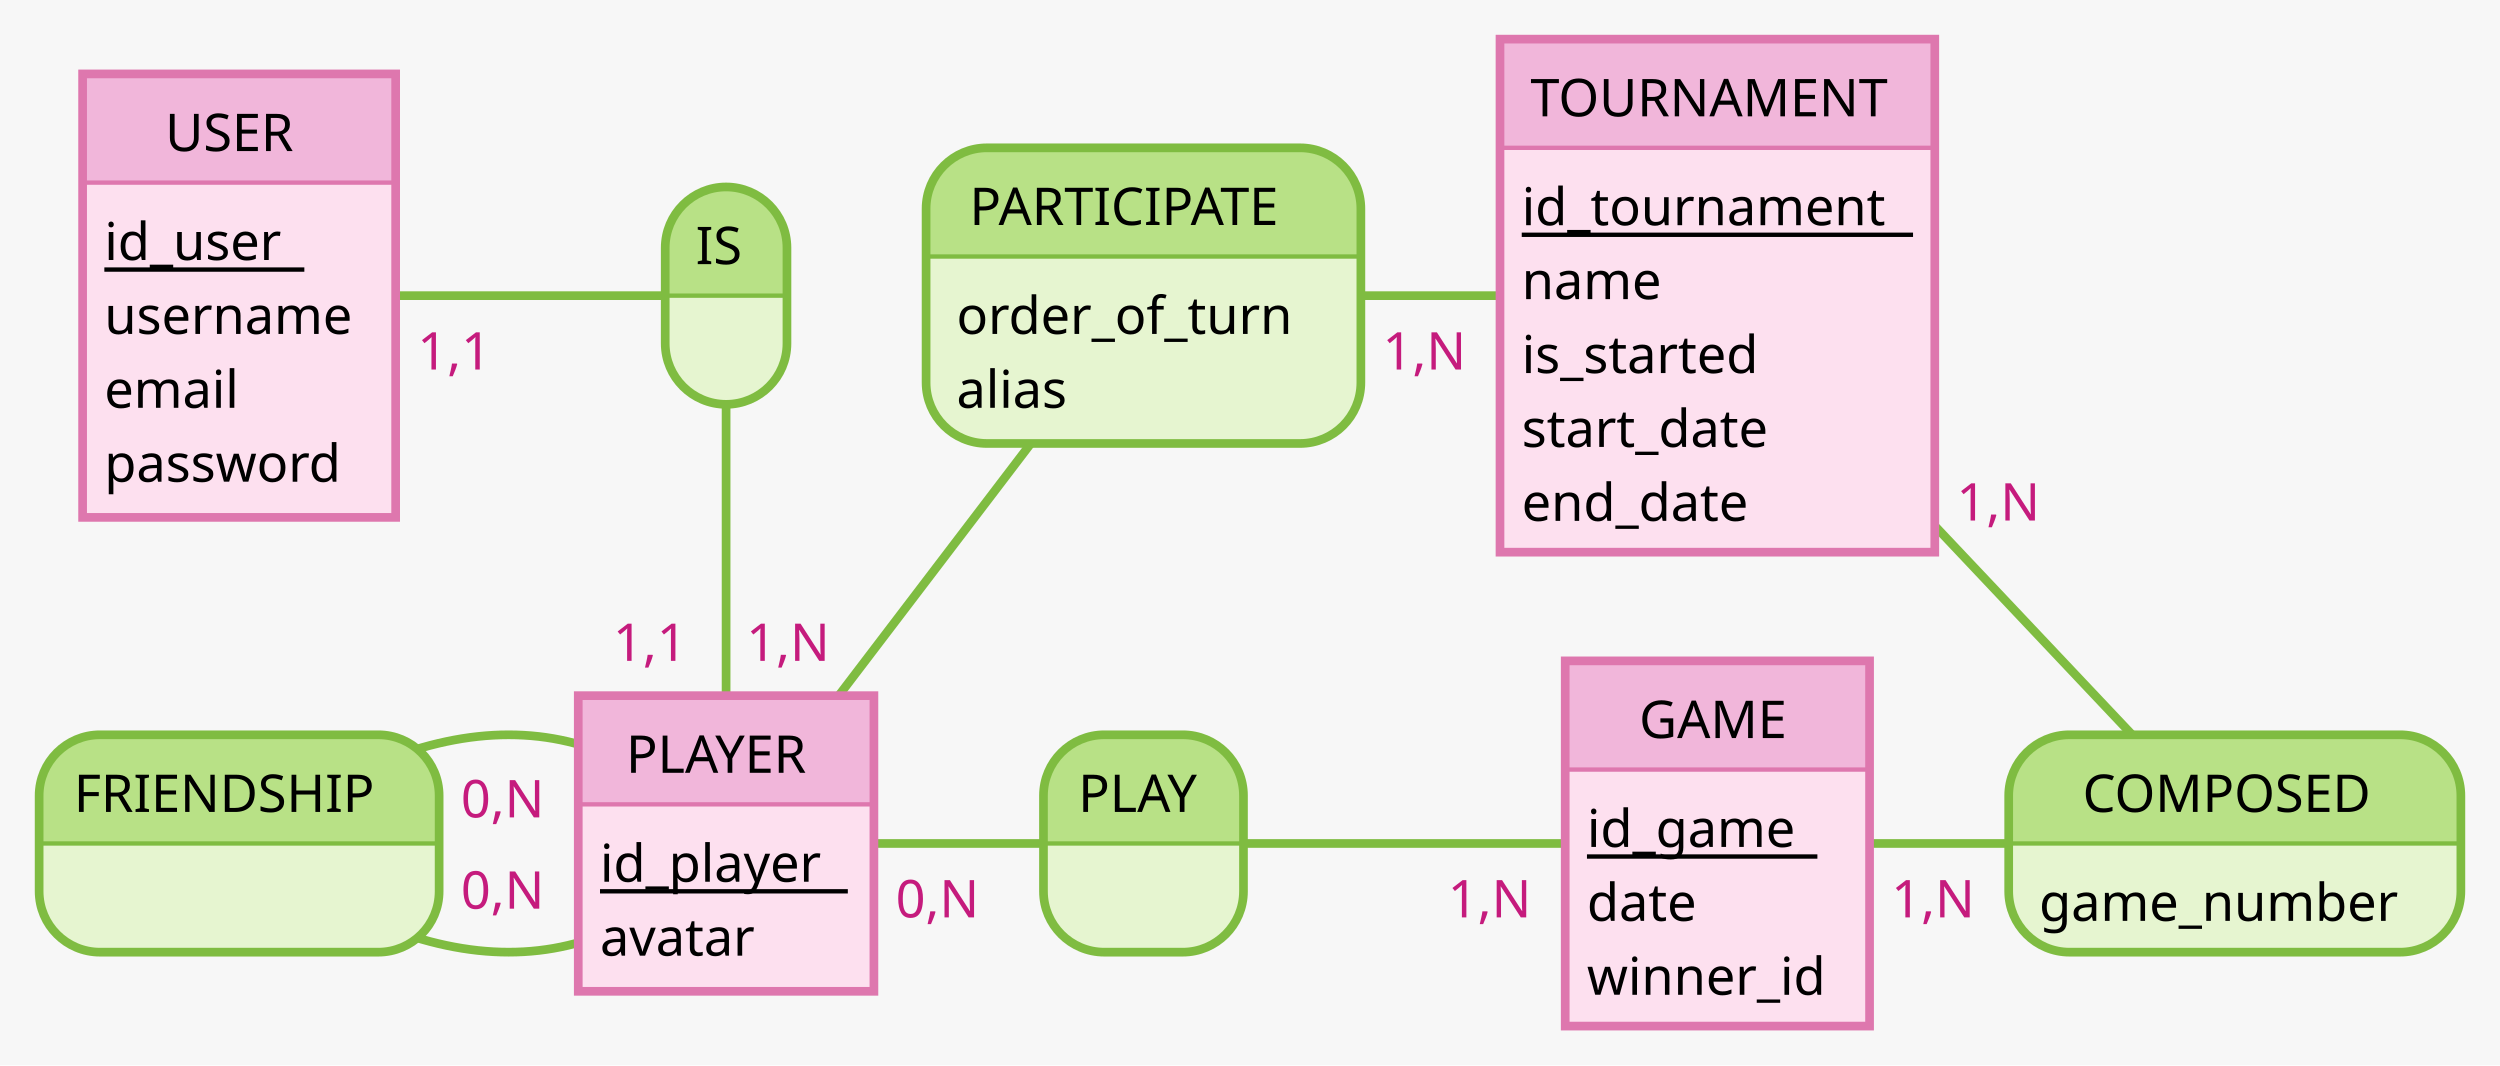
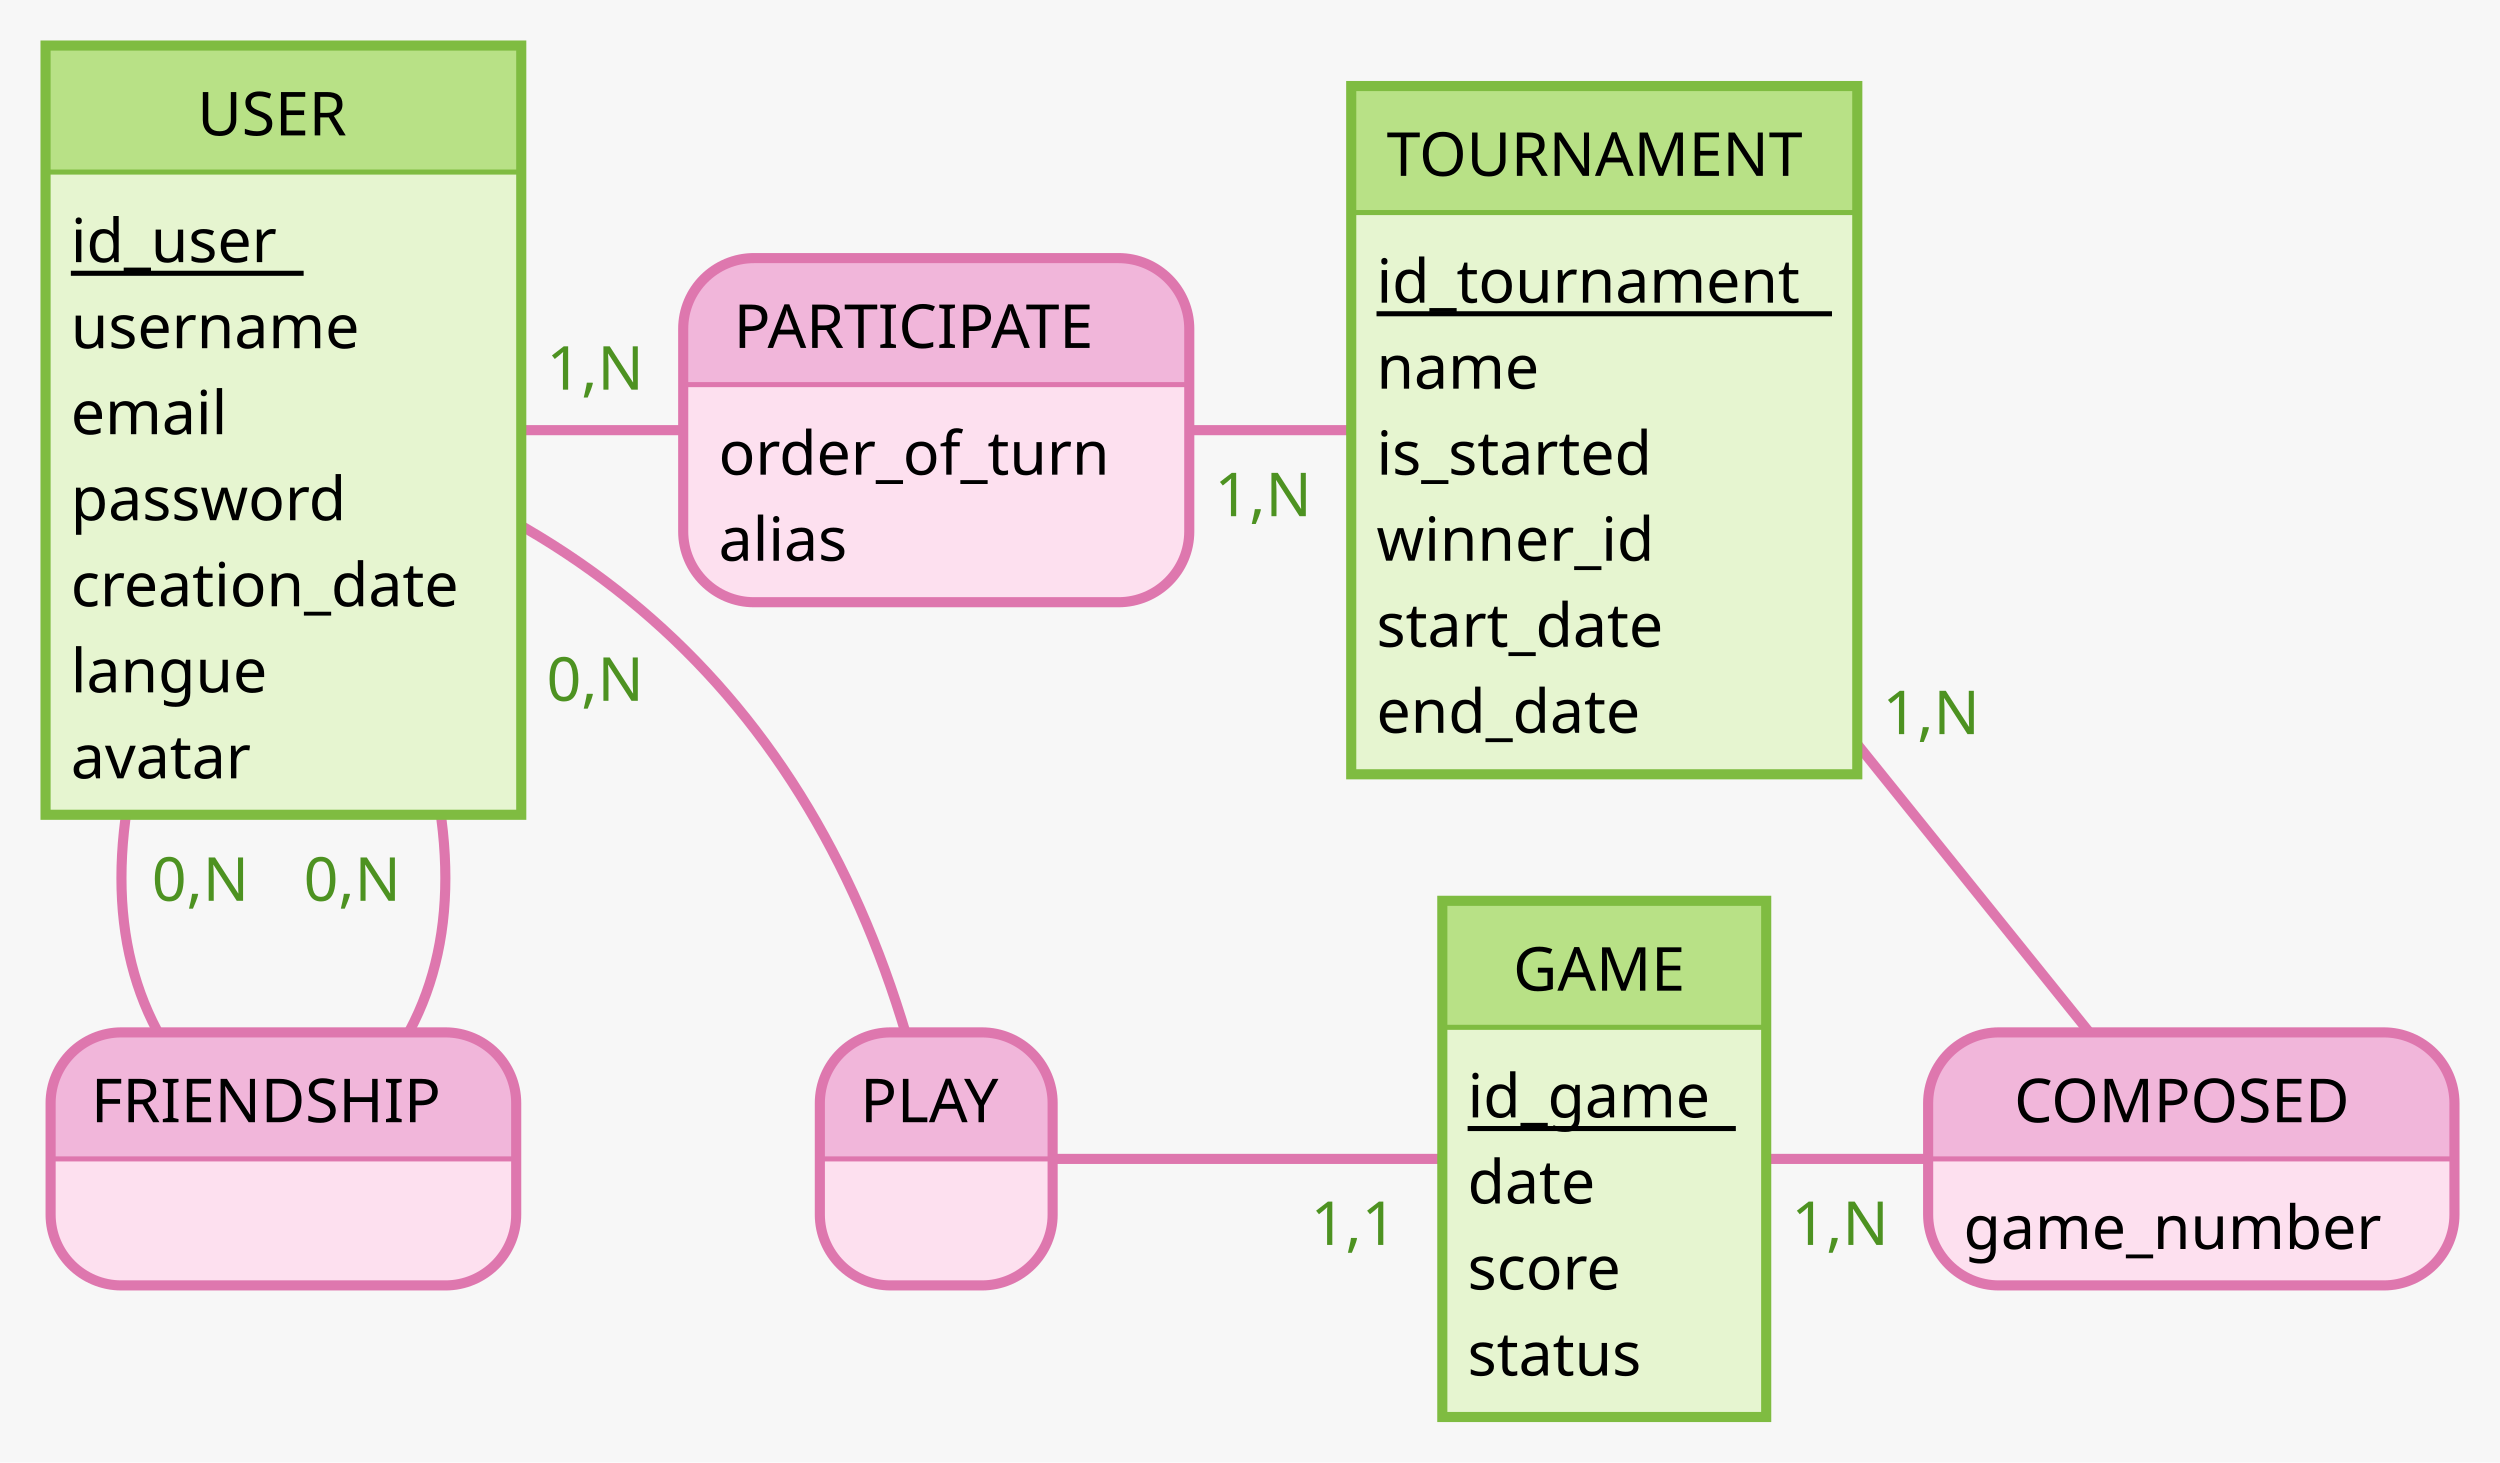
- <svg xmlns="http://www.w3.org/2000/svg" width="575" height="245" viewBox="0 0 575 245">
-   <rect x="0" y="0" width="575" height="245" fill="#f7f7f7" stroke="none" stroke-width="0" />
-   <g class="page_0_38009643 diagram_page" visibility="visible">
-     <line x1="55" y1="68" x2="167" y2="68" stroke="#7fbc41" stroke-width="2" />
-     <line x1="167" y1="194" x2="167" y2="68" stroke="#7fbc41" stroke-width="2" />
+ <svg xmlns="http://www.w3.org/2000/svg" width="494" height="289" viewBox="0 0 494 289">
+   <rect x="0" y="0" width="494" height="289" fill="#f7f7f7" stroke="none" stroke-width="0" />
+   <g class="page_0_226c878e diagram_page" visibility="visible">
+     <line x1="56" y1="85" x2="185" y2="85" stroke="#de77ae" stroke-width="2" />
+     <line x1="317" y1="85" x2="185" y2="85" stroke="#de77ae" stroke-width="2" />
    <g>
-       <path d="M167 43 a14 14 90 0 1 14 14 V68 h-28 V57 a14 14 90 0 1 14 -14" fill="#b8e186" stroke="#b8e186" stroke-width="0" />
-       <path d="M181 68 v11 a14 14 90 0 1 -14 14 H167 a14 14 90 0 1 -14 -14 V68 H28" fill="#e6f5d0" stroke="#e6f5d0" stroke-width="0" />
-       <rect x="153" y="43" width="28" height="50" fill="none" rx="14" stroke="#7fbc41" stroke-width="2" />
-       <line x1="153" y1="68" x2="181" y2="68" stroke="#7fbc41" stroke-width="1" />
-       <text x="160" y="60.75" fill="#000000" font-family="Verdana" font-size="12">IS</text>
+       <path d="M221 51 a14 14 90 0 1 14 14 V76 h-100 V65 a14 14 90 0 1 14 -14" fill="#f1b6da" stroke="#f1b6da" stroke-width="0" />
+       <path d="M235 76 v29 a14 14 90 0 1 -14 14 H149 a14 14 90 0 1 -14 -14 V76 H100" fill="#fde0ef" stroke="#fde0ef" stroke-width="0" />
+       <rect x="135" y="51" width="100" height="68" fill="none" rx="14" stroke="#de77ae" stroke-width="2" />
+       <line x1="135" y1="76" x2="235" y2="76" stroke="#de77ae" stroke-width="1" />
+       <text x="145" y="68.75" fill="#000000" font-family="Verdana" font-size="12">PARTICIPATE</text>
+       <text x="142" y="93.8" fill="#000000" font-family="Verdana" font-size="12">order_of_turn</text>
+       <text x="142" y="110.8" fill="#000000" font-family="Verdana" font-size="12">alias</text>
    </g>
-     <text x="96" y="85" fill="#c51b7d" font-family="Verdana" font-size="12">1,1</text>
-     <text x="141" y="152" fill="#c51b7d" font-family="Verdana" font-size="12">1,1</text>
+     <text x="108" y="77" fill="#4d9221" font-family="Verdana" font-size="12">1,N</text>
+     <text x="240" y="102" fill="#4d9221" font-family="Verdana" font-size="12">1,N</text>
  </g>
-   <g class="page_0_38009643 diagram_page" visibility="visible">
-     <line x1="395" y1="68" x2="263" y2="68" stroke="#7fbc41" stroke-width="2" />
-     <line x1="167" y1="194" x2="263" y2="68" stroke="#7fbc41" stroke-width="2" />
+   <g class="page_0_226c878e diagram_page" visibility="visible">
+     <path d="M56 85 C98.67 155 98.67 203 56 229" fill="none" stroke="#de77ae" stroke-width="2" />
+     <path d="M56 85 C13.33 155 13.33 203 56 229" fill="none" stroke="#de77ae" stroke-width="2" />
    <g>
-       <path d="M299 34 a14 14 90 0 1 14 14 V59 h-100 V48 a14 14 90 0 1 14 -14" fill="#b8e186" stroke="#b8e186" stroke-width="0" />
-       <path d="M313 59 v29 a14 14 90 0 1 -14 14 H227 a14 14 90 0 1 -14 -14 V59 H100" fill="#e6f5d0" stroke="#e6f5d0" stroke-width="0" />
-       <rect x="213" y="34" width="100" height="68" fill="none" rx="14" stroke="#7fbc41" stroke-width="2" />
-       <line x1="213" y1="59" x2="313" y2="59" stroke="#7fbc41" stroke-width="1" />
-       <text x="223" y="51.75" fill="#000000" font-family="Verdana" font-size="12">PARTICIPATE</text>
-       <text x="220" y="76.8" fill="#000000" font-family="Verdana" font-size="12">order_of_turn</text>
-       <text x="220" y="93.8" fill="#000000" font-family="Verdana" font-size="12">alias</text>
+       <path d="M88 204 a14 14 90 0 1 14 14 V229 h-92 V218 a14 14 90 0 1 14 -14" fill="#f1b6da" stroke="#f1b6da" stroke-width="0" />
+       <path d="M102 229 v11 a14 14 90 0 1 -14 14 H24 a14 14 90 0 1 -14 -14 V229 H92" fill="#fde0ef" stroke="#fde0ef" stroke-width="0" />
+       <rect x="10" y="204" width="92" height="50" fill="none" rx="14" stroke="#de77ae" stroke-width="2" />
+       <line x1="10" y1="229" x2="102" y2="229" stroke="#de77ae" stroke-width="1" />
+       <text x="18" y="221.75" fill="#000000" font-family="Verdana" font-size="12">FRIENDSHIP</text>
    </g>
-     <text x="318" y="85" fill="#c51b7d" font-family="Verdana" font-size="12">1,N</text>
-     <text x="171.64" y="152" fill="#c51b7d" font-family="Verdana" font-size="12">1,N</text>
+     <text x="60" y="178" fill="#4d9221" font-family="Verdana" font-size="12" style="cursor: pointer;">0,N</text>
+     <text x="30" y="178" fill="#4d9221" font-family="Verdana" font-size="12" style="cursor: pointer;">0,N</text>
  </g>
-   <g class="page_0_38009643 diagram_page" visibility="visible">
-     <path d="M167 194 C137.67 227.33 100.33 227.33 55 194" fill="none" stroke="#7fbc41" stroke-width="2" />
-     <path d="M167 194 C137.67 160.67 100.33 160.67 55 194" fill="none" stroke="#7fbc41" stroke-width="2" />
+   <g class="page_0_226c878e diagram_page" visibility="visible">
+     <path d="M56 85 C127.18 103.73 170.18 151.73 185 229" fill="none" stroke="#de77ae" stroke-width="2" />
+     <line x1="317" y1="229" x2="185" y2="229" stroke="#de77ae" stroke-width="2" />
    <g>
-       <path d="M87 169 a14 14 90 0 1 14 14 V194 h-92 V183 a14 14 90 0 1 14 -14" fill="#b8e186" stroke="#b8e186" stroke-width="0" />
-       <path d="M101 194 v11 a14 14 90 0 1 -14 14 H23 a14 14 90 0 1 -14 -14 V194 H92" fill="#e6f5d0" stroke="#e6f5d0" stroke-width="0" />
-       <rect x="9" y="169" width="92" height="50" fill="none" rx="14" stroke="#7fbc41" stroke-width="2" />
-       <line x1="9" y1="194" x2="101" y2="194" stroke="#7fbc41" stroke-width="1" />
-       <text x="17" y="186.75" fill="#000000" font-family="Verdana" font-size="12">FRIENDSHIP</text>
+       <path d="M194 204 a14 14 90 0 1 14 14 V229 h-46 V218 a14 14 90 0 1 14 -14" fill="#f1b6da" stroke="#f1b6da" stroke-width="0" />
+       <path d="M208 229 v11 a14 14 90 0 1 -14 14 H176 a14 14 90 0 1 -14 -14 V229 H46" fill="#fde0ef" stroke="#fde0ef" stroke-width="0" />
+       <rect x="162" y="204" width="46" height="50" fill="none" rx="14" stroke="#de77ae" stroke-width="2" />
+       <line x1="162" y1="229" x2="208" y2="229" stroke="#de77ae" stroke-width="1" />
+       <text x="170" y="221.75" fill="#000000" font-family="Verdana" font-size="12">PLAY</text>
    </g>
-     <text x="106" y="209" fill="#c51b7d" font-family="Verdana" font-size="12" style="cursor: pointer;">0,N</text>
-     <text x="106" y="188" fill="#c51b7d" font-family="Verdana" font-size="12" style="cursor: pointer;">0,N</text>
+     <text x="108" y="138.48" fill="#4d9221" font-family="Verdana" font-size="12">0,N</text>
+     <text x="259" y="246" fill="#4d9221" font-family="Verdana" font-size="12">1,1</text>
  </g>
-   <g class="page_0_38009643 diagram_page" visibility="visible">
-     <line x1="167" y1="194" x2="263" y2="194" stroke="#7fbc41" stroke-width="2" />
-     <line x1="395" y1="194" x2="263" y2="194" stroke="#7fbc41" stroke-width="2" />
+   <g class="page_0_226c878e diagram_page" visibility="visible">
+     <line x1="317" y1="85" x2="433" y2="229" stroke="#de77ae" stroke-width="2" />
+     <line x1="317" y1="229" x2="433" y2="229" stroke="#de77ae" stroke-width="2" />
    <g>
-       <path d="M272 169 a14 14 90 0 1 14 14 V194 h-46 V183 a14 14 90 0 1 14 -14" fill="#b8e186" stroke="#b8e186" stroke-width="0" />
-       <path d="M286 194 v11 a14 14 90 0 1 -14 14 H254 a14 14 90 0 1 -14 -14 V194 H46" fill="#e6f5d0" stroke="#e6f5d0" stroke-width="0" />
-       <rect x="240" y="169" width="46" height="50" fill="none" rx="14" stroke="#7fbc41" stroke-width="2" />
-       <line x1="240" y1="194" x2="286" y2="194" stroke="#7fbc41" stroke-width="1" />
-       <text x="248" y="186.75" fill="#000000" font-family="Verdana" font-size="12">PLAY</text>
+       <path d="M471 204 a14 14 90 0 1 14 14 V229 h-104 V218 a14 14 90 0 1 14 -14" fill="#f1b6da" stroke="#f1b6da" stroke-width="0" />
+       <path d="M485 229 v11 a14 14 90 0 1 -14 14 H395 a14 14 90 0 1 -14 -14 V229 H104" fill="#fde0ef" stroke="#fde0ef" stroke-width="0" />
+       <rect x="381" y="204" width="104" height="50" fill="none" rx="14" stroke="#de77ae" stroke-width="2" />
+       <line x1="381" y1="229" x2="485" y2="229" stroke="#de77ae" stroke-width="1" />
+       <text x="398" y="221.75" fill="#000000" font-family="Verdana" font-size="12">COMPOSED</text>
+       <text x="388" y="246.8" fill="#000000" font-family="Verdana" font-size="12">game_number</text>
    </g>
-     <text x="206" y="211" fill="#c51b7d" font-family="Verdana" font-size="12">0,N</text>
-     <text x="333" y="211" fill="#c51b7d" font-family="Verdana" font-size="12">1,N</text>
+     <text x="372" y="145.07" fill="#4d9221" font-family="Verdana" font-size="12">1,N</text>
+     <text x="354" y="246" fill="#4d9221" font-family="Verdana" font-size="12">1,N</text>
  </g>
-   <g class="page_0_38009643 diagram_page" visibility="visible">
-     <line x1="395" y1="68" x2="514" y2="194" stroke="#7fbc41" stroke-width="2" />
-     <line x1="395" y1="194" x2="514" y2="194" stroke="#7fbc41" stroke-width="2" />
+   <g class="page_0_226c878e diagram_page" visibility="visible">
    <g>
-       <path d="M552 169 a14 14 90 0 1 14 14 V194 h-104 V183 a14 14 90 0 1 14 -14" fill="#b8e186" stroke="#b8e186" stroke-width="0" />
-       <path d="M566 194 v11 a14 14 90 0 1 -14 14 H476 a14 14 90 0 1 -14 -14 V194 H104" fill="#e6f5d0" stroke="#e6f5d0" stroke-width="0" />
-       <rect x="462" y="169" width="104" height="50" fill="none" rx="14" stroke="#7fbc41" stroke-width="2" />
-       <line x1="462" y1="194" x2="566" y2="194" stroke="#7fbc41" stroke-width="1" />
-       <text x="479" y="186.75" fill="#000000" font-family="Verdana" font-size="12">COMPOSED</text>
-       <text x="469" y="211.8" fill="#000000" font-family="Verdana" font-size="12">game_number</text>
+       <rect x="9" y="9" width="94" height="25" fill="#b8e186" stroke="none" stroke-width="0" opacity="1" />
+       <rect x="9" y="34" width="94" height="127" fill="#e6f5d0" stroke="none" stroke-width="0" opacity="1" />
+       <rect x="9" y="9" width="94" height="152" fill="none" stroke="#7fbc41" stroke-width="2" opacity="1" />
+       <line x1="9" y1="34" x2="103" y2="34" stroke="#7fbc41" stroke-width="1" />
    </g>
-     <text x="450" y="119.73" fill="#c51b7d" font-family="Verdana" font-size="12">1,N</text>
-     <text x="435" y="211" fill="#c51b7d" font-family="Verdana" font-size="12">1,N</text>
+     <text x="39" y="26.75" fill="#000000" font-family="Verdana" font-size="12">USER</text>
+     <text x="14" y="51.8" fill="#000000" font-family="Verdana" font-size="12">id_user</text>
+     <line x1="14" y1="54" x2="60" y2="54" stroke="#000000" stroke-width="1" />
+     <text x="14" y="68.8" fill="#000000" font-family="Verdana" font-size="12">username</text>
+     <text x="14" y="85.8" fill="#000000" font-family="Verdana" font-size="12">email</text>
+     <text x="14" y="102.8" fill="#000000" font-family="Verdana" font-size="12">password</text>
+     <text x="14" y="119.8" fill="#000000" font-family="Verdana" font-size="12">creation_date</text>
+     <text x="14" y="136.8" fill="#000000" font-family="Verdana" font-size="12">langue</text>
+     <text x="14" y="153.8" fill="#000000" font-family="Verdana" font-size="12">avatar</text>
  </g>
-   <g class="page_0_38009643 diagram_page" visibility="visible">
+   <g class="page_0_226c878e diagram_page" visibility="visible">
    <g>
-       <rect x="19" y="17" width="72" height="25" fill="#f1b6da" stroke="none" stroke-width="0" opacity="1" />
-       <rect x="19" y="42" width="72" height="77" fill="#fde0ef" stroke="none" stroke-width="0" opacity="1" />
-       <rect x="19" y="17" width="72" height="102" fill="none" stroke="#de77ae" stroke-width="2" opacity="1" />
-       <line x1="19" y1="42" x2="91" y2="42" stroke="#de77ae" stroke-width="1" />
+       <rect x="267" y="17" width="100" height="25" fill="#b8e186" stroke="none" stroke-width="0" opacity="1" />
+       <rect x="267" y="42" width="100" height="111" fill="#e6f5d0" stroke="none" stroke-width="0" opacity="1" />
+       <rect x="267" y="17" width="100" height="136" fill="none" stroke="#7fbc41" stroke-width="2" opacity="1" />
+       <line x1="267" y1="42" x2="367" y2="42" stroke="#7fbc41" stroke-width="1" />
    </g>
-     <text x="38" y="34.75" fill="#000000" font-family="Verdana" font-size="12">USER</text>
-     <text x="24" y="59.8" fill="#000000" font-family="Verdana" font-size="12">id_user</text>
-     <line x1="24" y1="62" x2="70" y2="62" stroke="#000000" stroke-width="1" />
-     <text x="24" y="76.8" fill="#000000" font-family="Verdana" font-size="12">username</text>
-     <text x="24" y="93.8" fill="#000000" font-family="Verdana" font-size="12">email</text>
-     <text x="24" y="110.8" fill="#000000" font-family="Verdana" font-size="12">password</text>
+     <text x="274" y="34.75" fill="#000000" font-family="Verdana" font-size="12">TOURNAMENT</text>
+     <text x="272" y="59.8" fill="#000000" font-family="Verdana" font-size="12">id_tournament</text>
+     <line x1="272" y1="62" x2="362" y2="62" stroke="#000000" stroke-width="1" />
+     <text x="272" y="76.8" fill="#000000" font-family="Verdana" font-size="12">name</text>
+     <text x="272" y="93.8" fill="#000000" font-family="Verdana" font-size="12">is_started</text>
+     <text x="272" y="110.8" fill="#000000" font-family="Verdana" font-size="12">winner_id</text>
+     <text x="272" y="127.8" fill="#000000" font-family="Verdana" font-size="12">start_date</text>
+     <text x="272" y="144.8" fill="#000000" font-family="Verdana" font-size="12">end_date</text>
  </g>
-   <g class="page_0_38009643 diagram_page" visibility="visible">
+   <g class="page_0_226c878e diagram_page" visibility="visible">
    <g>
-       <rect x="345" y="9" width="100" height="25" fill="#f1b6da" stroke="none" stroke-width="0" opacity="1" />
-       <rect x="345" y="34" width="100" height="93" fill="#fde0ef" stroke="none" stroke-width="0" opacity="1" />
-       <rect x="345" y="9" width="100" height="118" fill="none" stroke="#de77ae" stroke-width="2" opacity="1" />
-       <line x1="345" y1="34" x2="445" y2="34" stroke="#de77ae" stroke-width="1" />
+       <rect x="285" y="178" width="64" height="25" fill="#b8e186" stroke="none" stroke-width="0" opacity="1" />
+       <rect x="285" y="203" width="64" height="77" fill="#e6f5d0" stroke="none" stroke-width="0" opacity="1" />
+       <rect x="285" y="178" width="64" height="102" fill="none" stroke="#7fbc41" stroke-width="2" opacity="1" />
+       <line x1="285" y1="203" x2="349" y2="203" stroke="#7fbc41" stroke-width="1" />
    </g>
-     <text x="352" y="26.75" fill="#000000" font-family="Verdana" font-size="12">TOURNAMENT</text>
-     <text x="350" y="51.8" fill="#000000" font-family="Verdana" font-size="12">id_tournament</text>
-     <line x1="350" y1="54" x2="440" y2="54" stroke="#000000" stroke-width="1" />
-     <text x="350" y="68.8" fill="#000000" font-family="Verdana" font-size="12">name</text>
-     <text x="350" y="85.8" fill="#000000" font-family="Verdana" font-size="12">is_started</text>
-     <text x="350" y="102.8" fill="#000000" font-family="Verdana" font-size="12">start_date</text>
-     <text x="350" y="119.8" fill="#000000" font-family="Verdana" font-size="12">end_date</text>
+     <text x="299" y="195.75" fill="#000000" font-family="Verdana" font-size="12">GAME</text>
+     <text x="290" y="220.8" fill="#000000" font-family="Verdana" font-size="12">id_game</text>
+     <line x1="290" y1="223" x2="343" y2="223" stroke="#000000" stroke-width="1" />
+     <text x="290" y="237.8" fill="#000000" font-family="Verdana" font-size="12">date</text>
+     <text x="290" y="254.8" fill="#000000" font-family="Verdana" font-size="12">score</text>
+     <text x="290" y="271.8" fill="#000000" font-family="Verdana" font-size="12">status</text>
  </g>
-   <g class="page_0_38009643 diagram_page" visibility="visible">
-     <g>
-       <rect x="133" y="160" width="68" height="25" fill="#f1b6da" stroke="none" stroke-width="0" opacity="1" />
-       <rect x="133" y="185" width="68" height="43" fill="#fde0ef" stroke="none" stroke-width="0" opacity="1" />
-       <rect x="133" y="160" width="68" height="68" fill="none" stroke="#de77ae" stroke-width="2" opacity="1" />
-       <line x1="133" y1="185" x2="201" y2="185" stroke="#de77ae" stroke-width="1" />
-     </g>
-     <text x="144" y="177.75" fill="#000000" font-family="Verdana" font-size="12">PLAYER</text>
-     <text x="138" y="202.8" fill="#000000" font-family="Verdana" font-size="12">id_player</text>
-     <line x1="138" y1="205" x2="195" y2="205" stroke="#000000" stroke-width="1" />
-     <text x="138" y="219.8" fill="#000000" font-family="Verdana" font-size="12">avatar</text>
-   </g>
-   <g class="page_0_38009643 diagram_page" visibility="visible">
-     <g>
-       <rect x="360" y="152" width="70" height="25" fill="#f1b6da" stroke="none" stroke-width="0" opacity="1" />
-       <rect x="360" y="177" width="70" height="59" fill="#fde0ef" stroke="none" stroke-width="0" opacity="1" />
-       <rect x="360" y="152" width="70" height="84" fill="none" stroke="#de77ae" stroke-width="2" opacity="1" />
-       <line x1="360" y1="177" x2="430" y2="177" stroke="#de77ae" stroke-width="1" />
-     </g>
-     <text x="377" y="169.75" fill="#000000" font-family="Verdana" font-size="12">GAME</text>
-     <text x="365" y="194.8" fill="#000000" font-family="Verdana" font-size="12">id_game</text>
-     <line x1="365" y1="197" x2="418" y2="197" stroke="#000000" stroke-width="1" />
-     <text x="365" y="211.8" fill="#000000" font-family="Verdana" font-size="12">date</text>
-     <text x="365" y="228.8" fill="#000000" font-family="Verdana" font-size="12">winner_id</text>
-   </g>
-   <rect id="top_overlay_38009643" x="0" y="0" width="100%" height="40" fill="#4d9221" stroke-width="0" opacity="0.9" visibility="hidden" />
-   <text id="top_note_38009643" text-anchor="middle" x="287" y="24" fill="#f7f7f7" font-family="Verdana" font-size="14" visibility="hidden" />
-   <rect id="bottom_overlay_38009643" x="0" y="205" width="100%" height="40" fill="#4d9221" stroke-width="0" opacity="0.9" visibility="hidden" />
-   <text id="bottom_note_38009643" text-anchor="middle" x="287" y="229" fill="#f7f7f7" font-family="Verdana" font-size="14" visibility="hidden" />
+   <rect id="top_overlay_226c878e" x="0" y="0" width="100%" height="40" fill="#c51b7d" stroke-width="0" opacity="0.9" visibility="hidden" />
+   <text id="top_note_226c878e" text-anchor="middle" x="247" y="24" fill="#f7f7f7" font-family="Verdana" font-size="14" visibility="hidden" />
+   <rect id="bottom_overlay_226c878e" x="0" y="249" width="100%" height="40" fill="#c51b7d" stroke-width="0" opacity="0.9" visibility="hidden" />
+   <text id="bottom_note_226c878e" text-anchor="middle" x="247" y="273" fill="#f7f7f7" font-family="Verdana" font-size="14" visibility="hidden" />
</svg>
